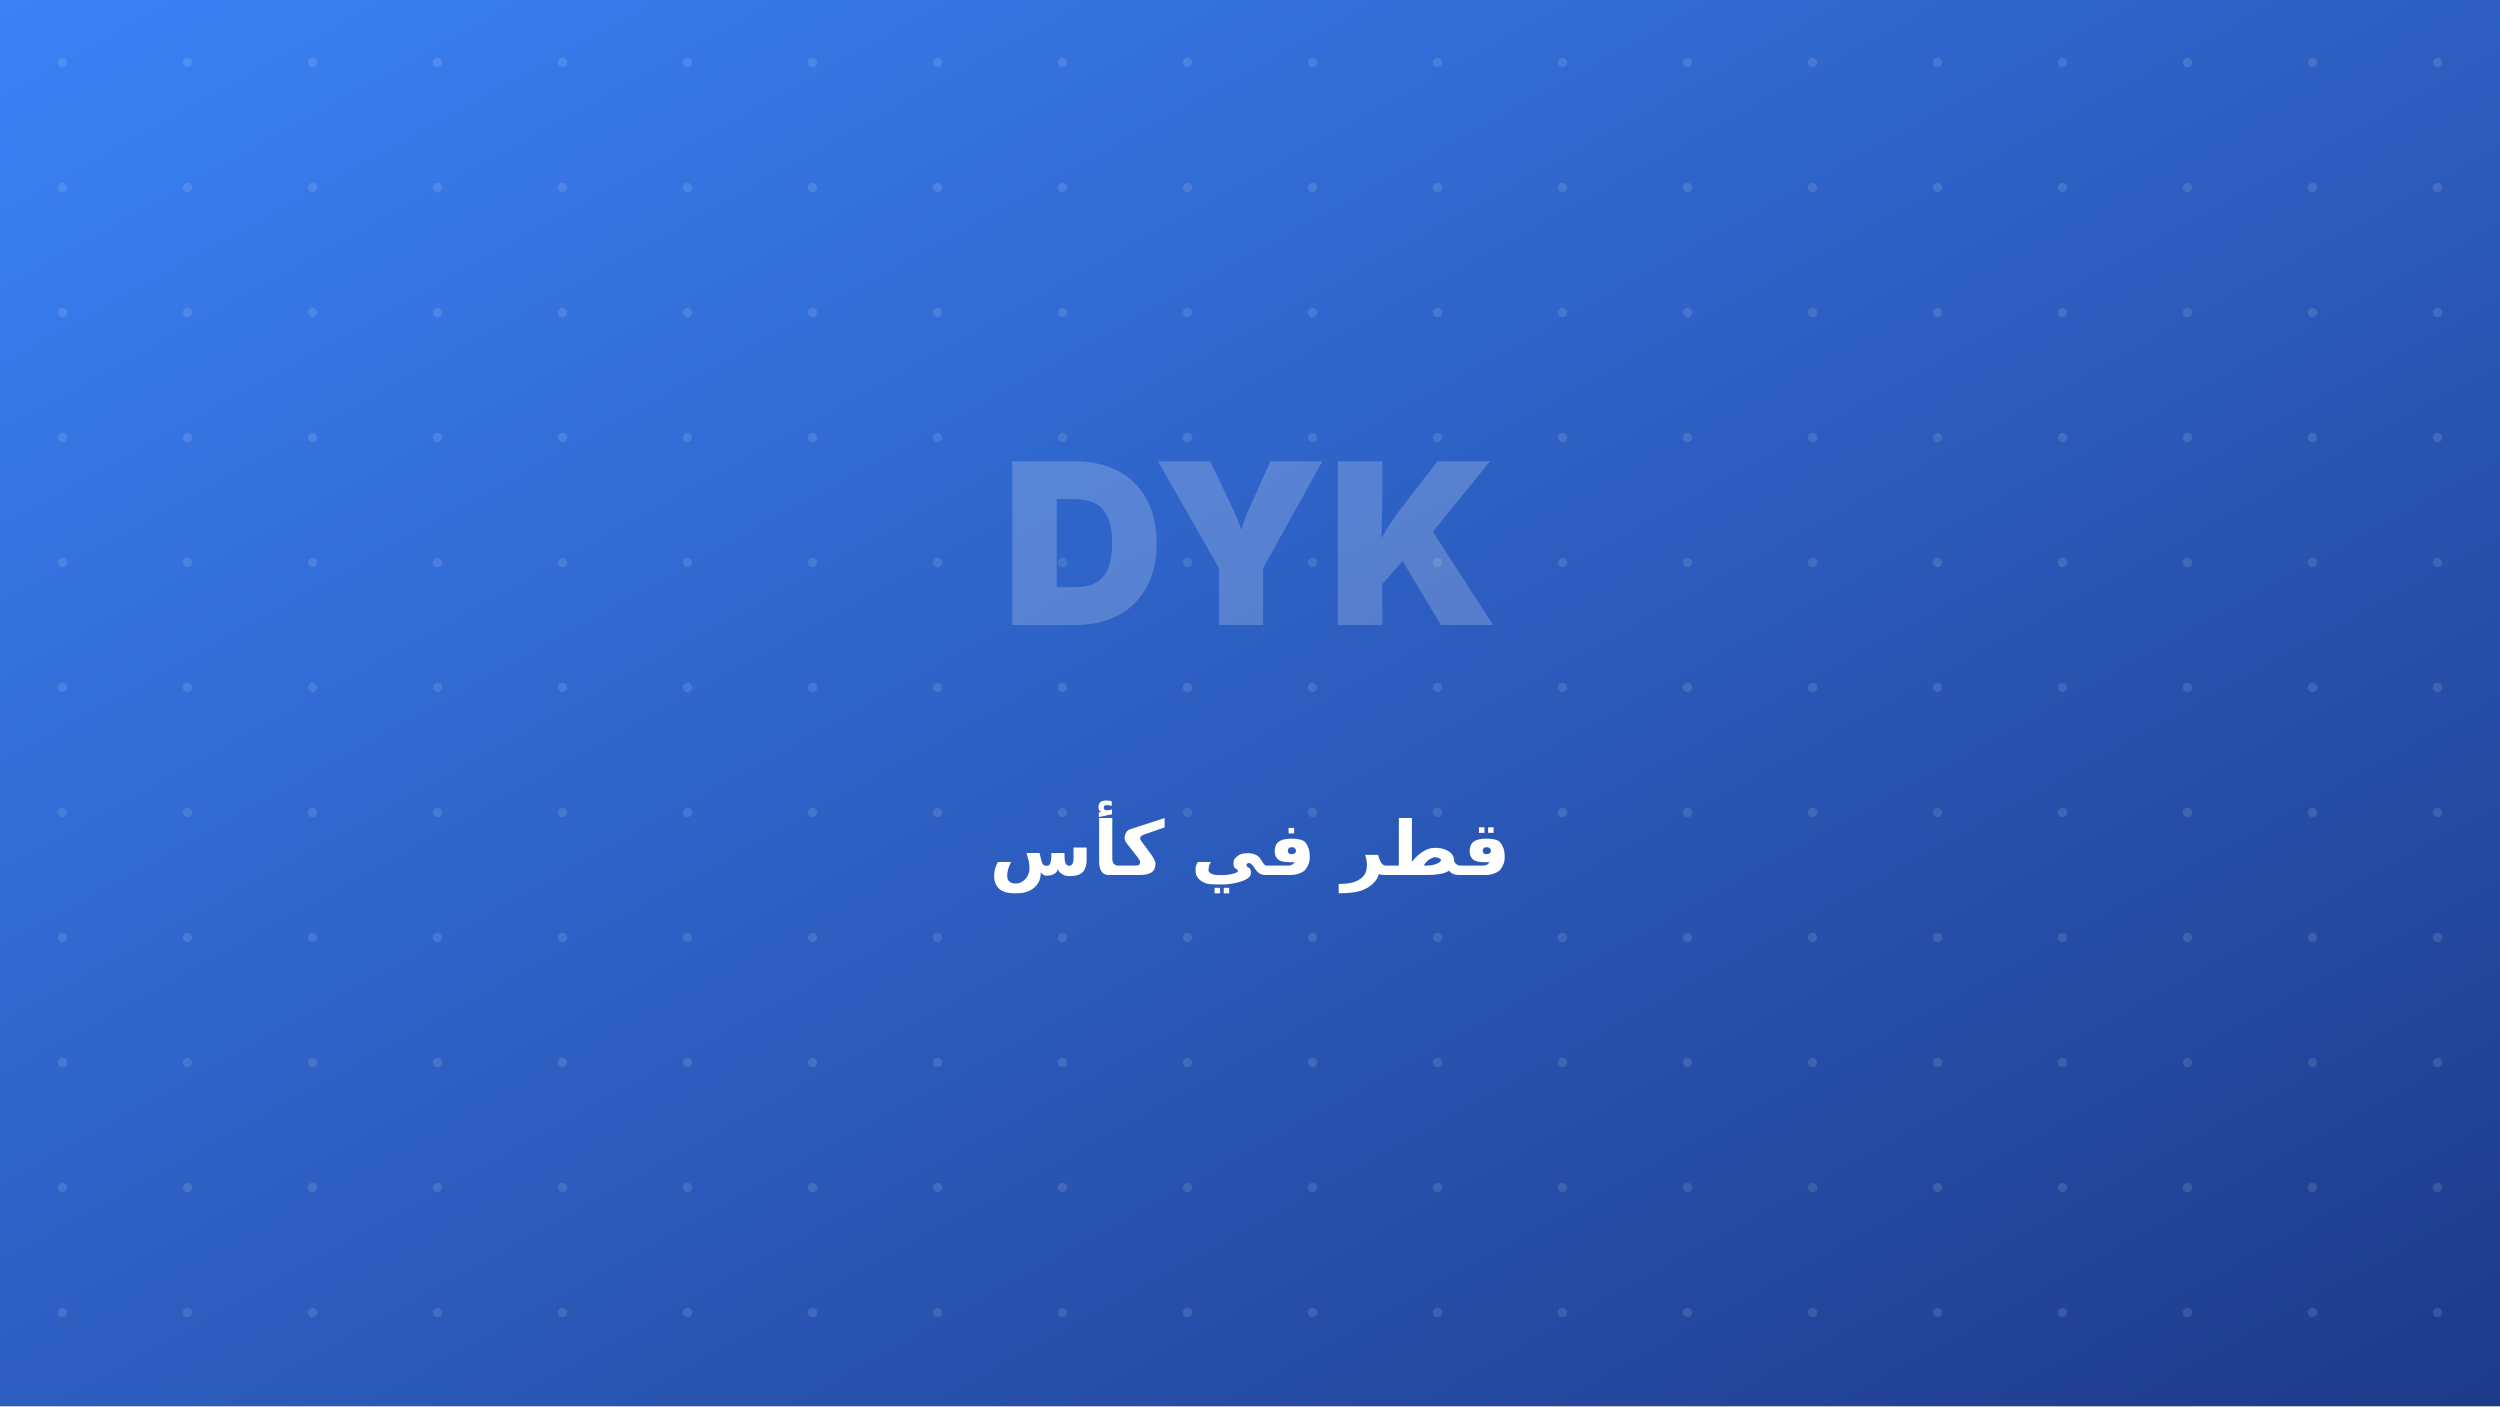
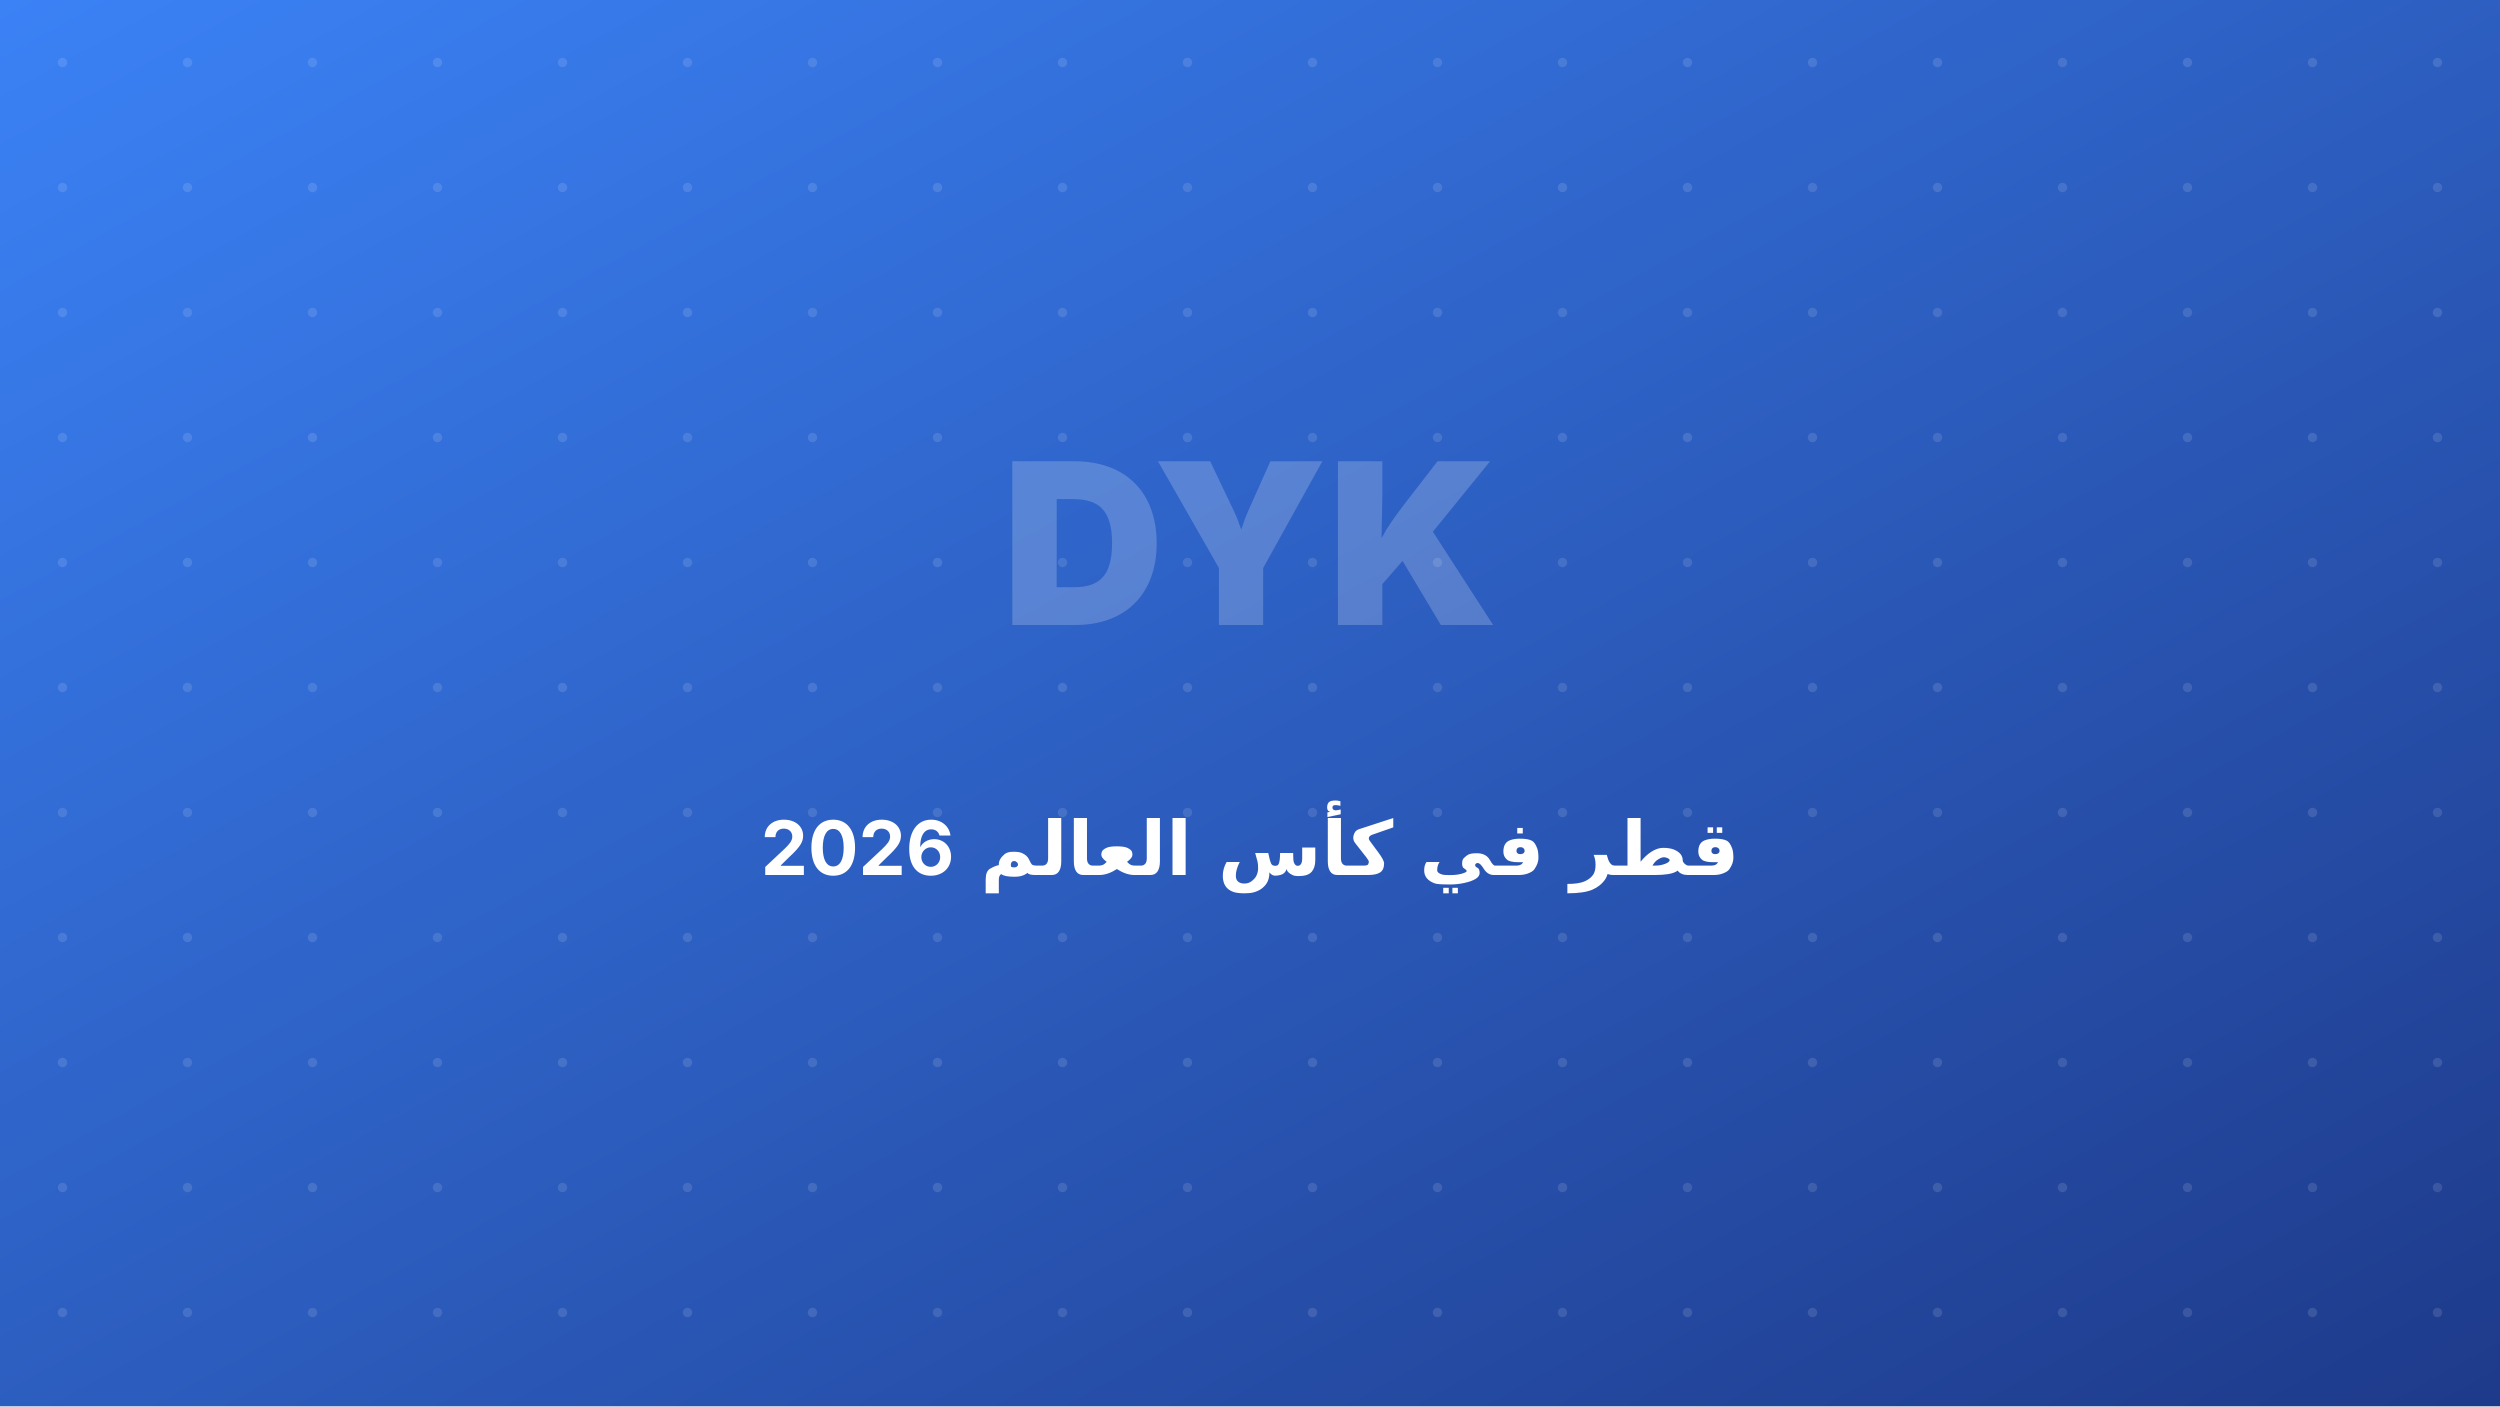
<svg xmlns="http://www.w3.org/2000/svg" width="800" height="450" viewBox="0 0 800 450" role="img" aria-labelledby="title">
  <defs>
    <linearGradient id="bg" x1="0" y1="0" x2="1" y2="1">
      <stop offset="0%" stop-color="#3B82F6" />
      <stop offset="100%" stop-color="#1E3A8A" />
    </linearGradient>
    <pattern id="dots" width="40" height="40" patternUnits="userSpaceOnUse">
      <circle cx="20" cy="20" r="1.5" fill="#fff" opacity=".12" />
    </pattern>
  </defs>
  <rect width="800" height="450" fill="url(#bg)" />
  <rect width="800" height="450" fill="url(#dots)" />
  <text x="400" y="200" text-anchor="middle" fill="#fff" opacity=".20" font-family="Inter, Cairo, Tajawal, Arial, sans-serif" font-size="72" font-weight="900">DYK</text>
-   <text x="400" y="280" text-anchor="middle" fill="#fff" font-family="Inter, Cairo, Tajawal, Arial, sans-serif" font-size="24" font-weight="700">قطر في كأس</text>
+   <text x="400" y="280" text-anchor="middle" fill="#fff" font-family="Inter, Cairo, Tajawal, Arial, sans-serif" font-size="24" font-weight="700">قطر في كأس العالم 2026</text>
</svg>
